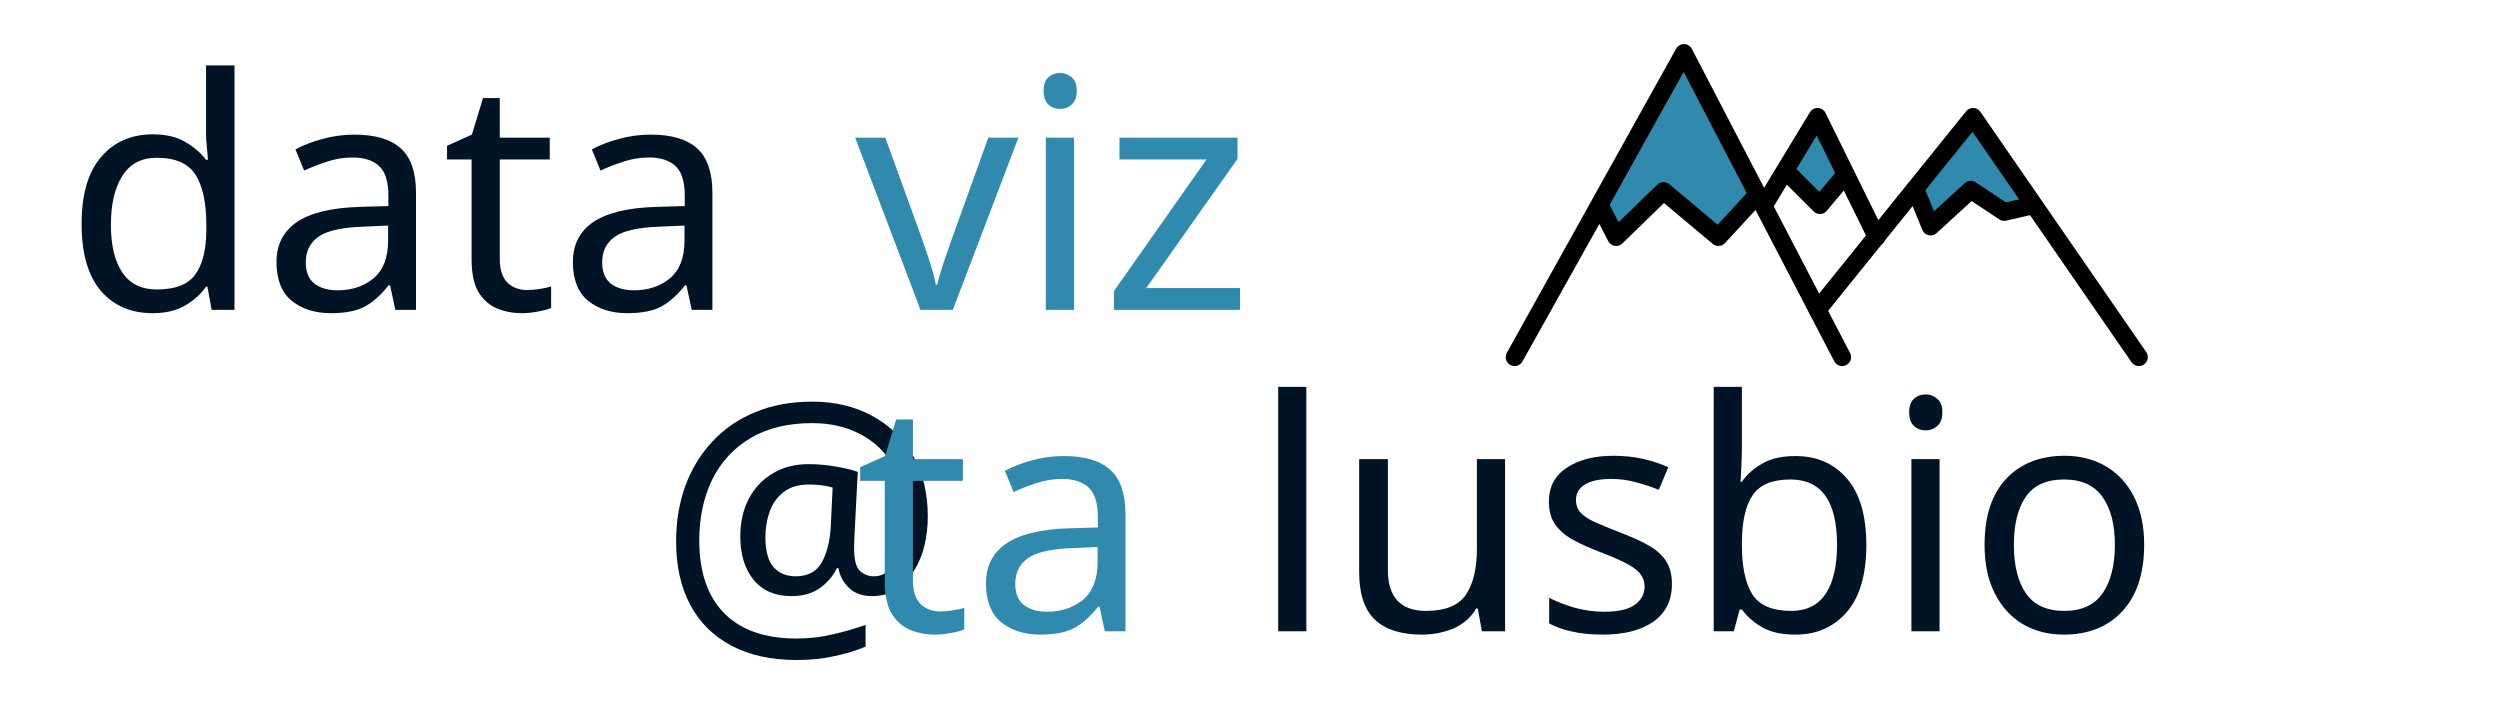
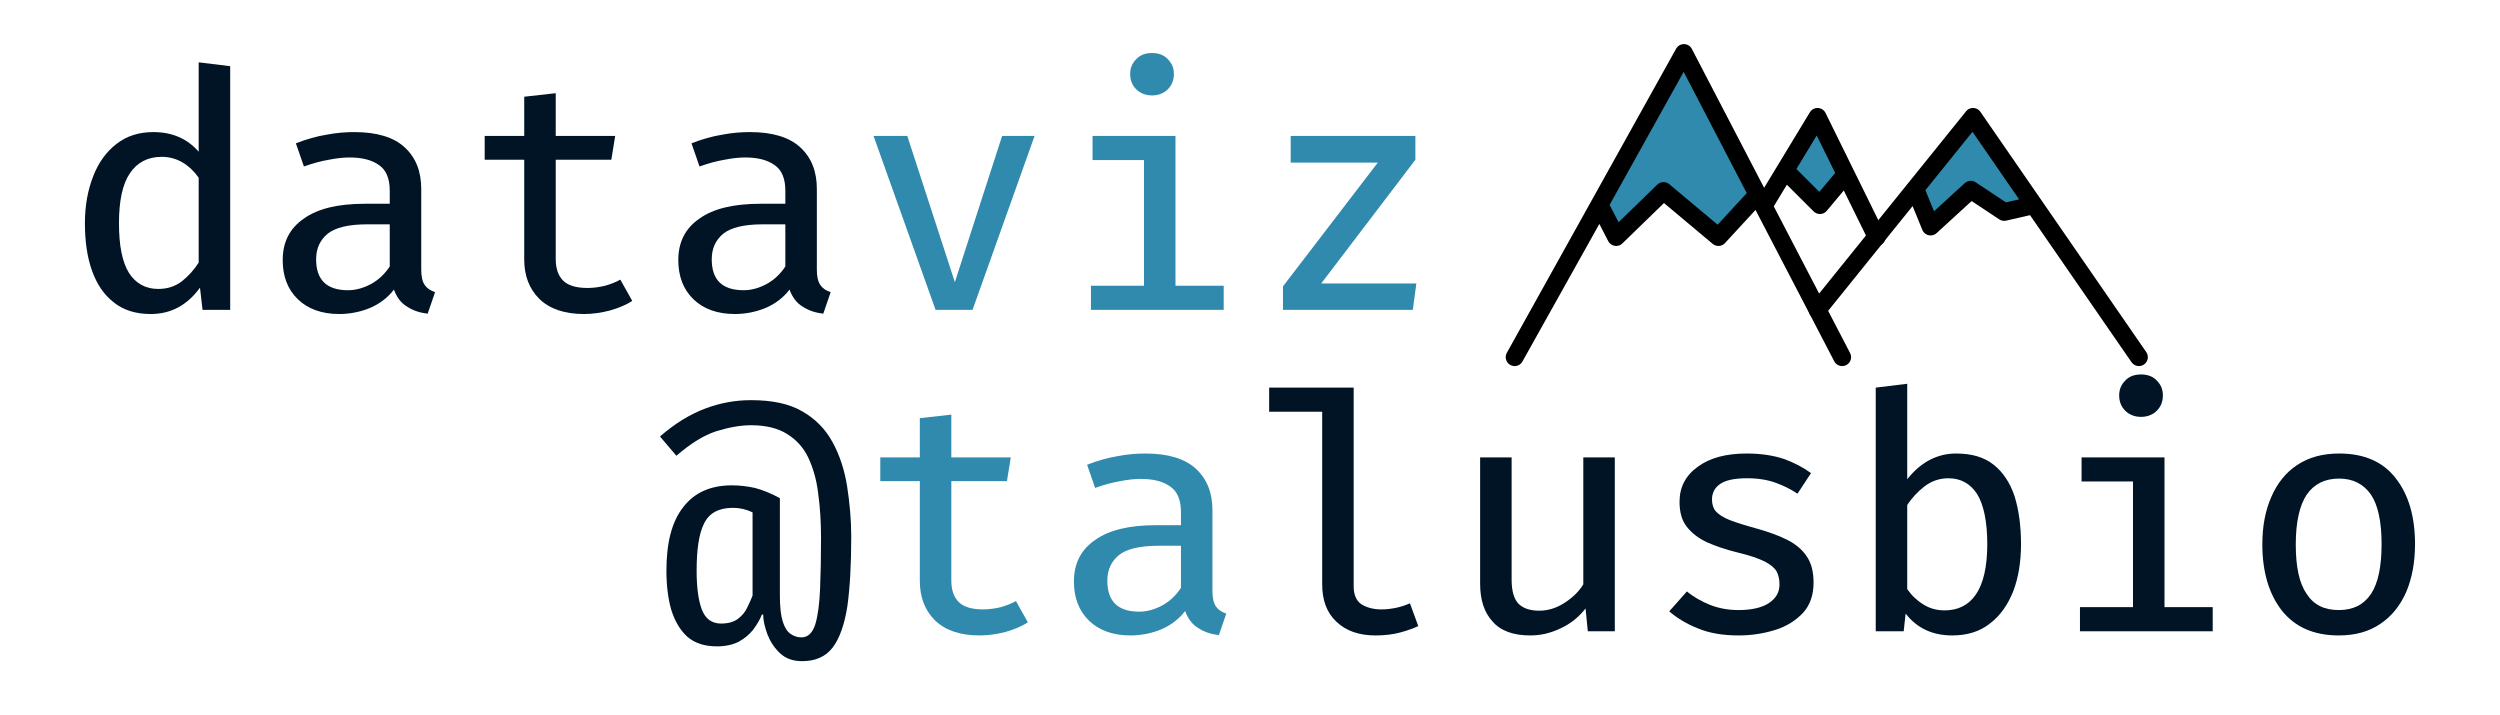
<svg xmlns="http://www.w3.org/2000/svg" width="100%" height="100%" viewBox="0 0 140 40" version="1.1" xml:space="preserve" style="fill-rule:evenodd;clip-rule:evenodd;stroke-linecap:round;stroke-linejoin:round;stroke-miterlimit:1.5;">
  <g transform="matrix(1,0,0,1,-11.3562,9.14008)">
-     <text x="14.941px" y="8.211px" style="font-family:'FiraCode-Retina', 'Fira Code';font-weight:450;font-size:18px;fill:rgb(0,20,37);">data</text>
-     <text x="59.248px" y="8.211px" style="font-family:'FiraCode-Retina', 'Fira Code';font-weight:450;font-size:18px;fill:rgb(48,138,173);">viz</text>
-     <text x="48.172px" y="26.211px" style="font-family:'FiraCode-Retina', 'Fira Code';font-weight:450;font-size:18px;fill:rgb(0,20,37);">@</text>
-     <text x="59.248px" y="26.211px" style="font-family:'FiraCode-Retina', 'Fira Code';font-weight:450;font-size:18px;fill:rgb(48,138,173);">ta</text>
-     <text x="81.402px" y="26.211px" style="font-family:'FiraCode-Retina', 'Fira Code';font-weight:450;font-size:18px;fill:rgb(0,20,37);">lusbio</text>
+     <g transform="matrix(18,0,0,18,14.9408,8.21069)">
+       <path d="M0.419,-0.77L0.517,-0.758L0.517,-0L0.431,-0L0.423,-0.069C0.384,-0.015 0.333,0.013 0.27,0.013C0.223,0.013 0.185,0.001 0.155,-0.023C0.124,-0.047 0.102,-0.08 0.087,-0.122C0.072,-0.164 0.065,-0.214 0.065,-0.27C0.065,-0.324 0.074,-0.373 0.091,-0.416C0.107,-0.458 0.132,-0.492 0.163,-0.516C0.195,-0.541 0.233,-0.553 0.278,-0.553C0.336,-0.553 0.383,-0.533 0.419,-0.492L0.419,-0.77ZM0.304,-0.476C0.261,-0.476 0.228,-0.459 0.205,-0.425C0.182,-0.391 0.171,-0.339 0.171,-0.27C0.171,-0.2 0.181,-0.149 0.202,-0.115C0.223,-0.082 0.254,-0.065 0.293,-0.065C0.322,-0.065 0.346,-0.073 0.367,-0.089C0.388,-0.106 0.405,-0.125 0.419,-0.147L0.419,-0.411C0.405,-0.431 0.388,-0.447 0.368,-0.459C0.349,-0.47 0.327,-0.476 0.304,-0.476Z" style="fill:rgb(0,20,37);fill-rule:nonzero;" />
+     </g>
+     <g transform="matrix(18,0,0,18,26.0177,8.21069)">
+       <path d="M0.496,-0.124C0.496,-0.103 0.5,-0.087 0.507,-0.077C0.514,-0.067 0.524,-0.06 0.539,-0.055L0.516,0.012C0.491,0.009 0.47,0.002 0.452,-0.01C0.433,-0.021 0.42,-0.039 0.411,-0.063C0.392,-0.038 0.367,-0.019 0.337,-0.006C0.308,0.006 0.275,0.013 0.241,0.013C0.186,0.013 0.143,-0.003 0.112,-0.033C0.08,-0.064 0.065,-0.105 0.065,-0.155C0.065,-0.211 0.087,-0.254 0.131,-0.284C0.174,-0.315 0.238,-0.33 0.32,-0.33L0.398,-0.33L0.398,-0.371C0.398,-0.408 0.387,-0.435 0.365,-0.45C0.343,-0.466 0.313,-0.474 0.273,-0.474C0.255,-0.474 0.234,-0.472 0.209,-0.467C0.185,-0.463 0.159,-0.456 0.131,-0.446L0.106,-0.518C0.139,-0.531 0.171,-0.54 0.202,-0.545C0.233,-0.551 0.262,-0.553 0.288,-0.553C0.358,-0.553 0.41,-0.537 0.444,-0.506C0.479,-0.474 0.496,-0.431 0.496,-0.376L0.496,-0.124ZM0.268,-0.061C0.293,-0.061 0.317,-0.068 0.341,-0.081C0.364,-0.094 0.383,-0.112 0.398,-0.135L0.398,-0.266L0.327,-0.266C0.27,-0.266 0.229,-0.256 0.205,-0.237C0.181,-0.217 0.169,-0.191 0.169,-0.157C0.169,-0.093 0.202,-0.061 0.268,-0.061Z" style="fill:rgb(0,20,37);fill-rule:nonzero;" />
+     </g>
+     <g transform="matrix(18,0,0,18,37.0946,8.21069)">
+       <path d="M0.537,-0.028C0.518,-0.015 0.495,-0.006 0.468,0.002C0.441,0.009 0.414,0.013 0.387,0.013C0.326,0.013 0.28,-0.003 0.248,-0.034C0.216,-0.066 0.201,-0.107 0.201,-0.157L0.201,-0.467L0.078,-0.467L0.078,-0.541L0.201,-0.541L0.201,-0.663L0.299,-0.674L0.299,-0.541L0.484,-0.541L0.472,-0.467L0.299,-0.467L0.299,-0.158C0.299,-0.128 0.307,-0.106 0.322,-0.091C0.337,-0.076 0.362,-0.068 0.398,-0.068C0.418,-0.068 0.436,-0.071 0.453,-0.075C0.47,-0.08 0.486,-0.086 0.5,-0.094L0.537,-0.028Z" style="fill:rgb(0,20,37);fill-rule:nonzero;" />
+     </g>
+     <g transform="matrix(18,0,0,18,48.1715,8.21069)">
+       <path d="M0.496,-0.124C0.496,-0.103 0.5,-0.087 0.507,-0.077C0.514,-0.067 0.524,-0.06 0.539,-0.055L0.516,0.012C0.491,0.009 0.47,0.002 0.452,-0.01C0.433,-0.021 0.42,-0.039 0.411,-0.063C0.392,-0.038 0.367,-0.019 0.337,-0.006C0.308,0.006 0.275,0.013 0.241,0.013C0.186,0.013 0.143,-0.003 0.112,-0.033C0.08,-0.064 0.065,-0.105 0.065,-0.155C0.065,-0.211 0.087,-0.254 0.131,-0.284C0.174,-0.315 0.238,-0.33 0.32,-0.33L0.398,-0.33L0.398,-0.371C0.398,-0.408 0.387,-0.435 0.365,-0.45C0.343,-0.466 0.313,-0.474 0.273,-0.474C0.255,-0.474 0.234,-0.472 0.209,-0.467C0.185,-0.463 0.159,-0.456 0.131,-0.446L0.106,-0.518C0.139,-0.531 0.171,-0.54 0.202,-0.545C0.233,-0.551 0.262,-0.553 0.288,-0.553C0.358,-0.553 0.41,-0.537 0.444,-0.506C0.479,-0.474 0.496,-0.431 0.496,-0.376L0.496,-0.124ZM0.268,-0.061C0.293,-0.061 0.317,-0.068 0.341,-0.081C0.364,-0.094 0.383,-0.112 0.398,-0.135L0.398,-0.266L0.327,-0.266C0.27,-0.266 0.229,-0.256 0.205,-0.237C0.181,-0.217 0.169,-0.191 0.169,-0.157C0.169,-0.093 0.202,-0.061 0.268,-0.061Z" style="fill:rgb(0,20,37);fill-rule:nonzero;" />
+     </g>
+     <g transform="matrix(18,0,0,18,59.2485,8.21069)">
+       <path d="M0.558,-0.541L0.365,-0L0.25,-0L0.057,-0.541L0.162,-0.541L0.31,-0.086L0.457,-0.541L0.558,-0.541Z" style="fill:rgb(48,138,173);fill-rule:nonzero;" />
+     </g>
+     <g transform="matrix(18,0,0,18,70.3254,8.21069)">
+       <path d="M0.308,-0.799C0.328,-0.799 0.345,-0.793 0.357,-0.78C0.37,-0.767 0.376,-0.752 0.376,-0.734C0.376,-0.715 0.37,-0.699 0.357,-0.686C0.345,-0.674 0.328,-0.667 0.308,-0.667C0.288,-0.667 0.271,-0.674 0.259,-0.686C0.246,-0.699 0.24,-0.715 0.24,-0.734C0.24,-0.752 0.246,-0.767 0.259,-0.78C0.271,-0.793 0.288,-0.799 0.308,-0.799ZM0.381,-0.541L0.381,-0.075L0.531,-0.075L0.531,-0L0.118,-0L0.118,-0.075L0.283,-0.075L0.283,-0.466L0.123,-0.466L0.123,-0.541L0.381,-0.541Z" style="fill:rgb(48,138,173);fill-rule:nonzero;" />
+     </g>
+     <g transform="matrix(18,0,0,18,81.4023,8.21069)">
+       <path d="M0.219,-0.082L0.515,-0.082L0.504,-0L0.1,-0L0.1,-0.073L0.395,-0.458L0.124,-0.458L0.124,-0.541L0.512,-0.541L0.512,-0.467L0.219,-0.082Z" style="fill:rgb(48,138,173);fill-rule:nonzero;" />
+     </g>
+     <g transform="matrix(18,0,0,18,48.1715,26.2107)">
+       <path d="M0.291,-0.719C0.357,-0.719 0.41,-0.708 0.451,-0.684C0.491,-0.661 0.523,-0.629 0.545,-0.588C0.567,-0.548 0.582,-0.502 0.59,-0.452C0.598,-0.401 0.603,-0.348 0.603,-0.294C0.603,-0.208 0.599,-0.136 0.591,-0.078C0.582,-0.021 0.567,0.022 0.545,0.051C0.523,0.079 0.492,0.093 0.45,0.093C0.422,0.093 0.399,0.085 0.381,0.068C0.364,0.052 0.351,0.032 0.342,0.009C0.334,-0.013 0.329,-0.034 0.329,-0.052L0.325,-0.052C0.319,-0.036 0.309,-0.02 0.298,-0.005C0.286,0.01 0.271,0.023 0.252,0.033C0.234,0.042 0.211,0.047 0.185,0.047C0.147,0.047 0.116,0.037 0.093,0.017C0.07,-0.004 0.054,-0.032 0.043,-0.067C0.033,-0.102 0.028,-0.143 0.028,-0.188C0.028,-0.276 0.045,-0.342 0.081,-0.387C0.116,-0.432 0.166,-0.454 0.232,-0.454C0.256,-0.454 0.28,-0.451 0.303,-0.446C0.326,-0.44 0.352,-0.43 0.381,-0.414L0.381,-0.111C0.381,-0.076 0.384,-0.049 0.39,-0.03C0.396,-0.011 0.404,0.001 0.414,0.008C0.424,0.015 0.435,0.019 0.448,0.019C0.468,0.019 0.482,0.006 0.491,-0.021C0.499,-0.047 0.504,-0.084 0.506,-0.131C0.508,-0.178 0.509,-0.231 0.509,-0.291C0.509,-0.341 0.506,-0.387 0.5,-0.43C0.495,-0.472 0.484,-0.509 0.469,-0.541C0.454,-0.572 0.432,-0.596 0.403,-0.614C0.374,-0.632 0.337,-0.641 0.291,-0.641C0.257,-0.641 0.221,-0.634 0.182,-0.622C0.143,-0.609 0.103,-0.584 0.059,-0.546L0.008,-0.606C0.054,-0.646 0.101,-0.675 0.149,-0.693C0.197,-0.711 0.244,-0.719 0.291,-0.719ZM0.235,-0.384C0.191,-0.384 0.161,-0.368 0.145,-0.335C0.129,-0.303 0.122,-0.254 0.122,-0.188C0.122,-0.138 0.127,-0.098 0.138,-0.068C0.149,-0.039 0.169,-0.024 0.198,-0.024C0.22,-0.024 0.238,-0.029 0.251,-0.039C0.264,-0.049 0.274,-0.061 0.28,-0.075C0.287,-0.089 0.292,-0.101 0.296,-0.111L0.296,-0.37C0.277,-0.379 0.257,-0.384 0.235,-0.384Z" style="fill:rgb(0,20,37);fill-rule:nonzero;" />
+     </g>
+     <g transform="matrix(18,0,0,18,59.2485,26.2107)">
+       <path d="M0.537,-0.028C0.518,-0.015 0.495,-0.006 0.468,0.002C0.441,0.009 0.414,0.013 0.387,0.013C0.326,0.013 0.28,-0.003 0.248,-0.034C0.216,-0.066 0.201,-0.107 0.201,-0.157L0.201,-0.467L0.078,-0.467L0.078,-0.541L0.201,-0.541L0.201,-0.663L0.299,-0.674L0.299,-0.541L0.484,-0.541L0.472,-0.467L0.299,-0.467L0.299,-0.158C0.299,-0.128 0.307,-0.106 0.322,-0.091C0.337,-0.076 0.362,-0.068 0.398,-0.068C0.418,-0.068 0.436,-0.071 0.453,-0.075C0.47,-0.08 0.486,-0.086 0.5,-0.094L0.537,-0.028Z" style="fill:rgb(48,138,173);fill-rule:nonzero;" />
+     </g>
+     <g transform="matrix(18,0,0,18,70.3254,26.2107)">
+       <path d="M0.496,-0.124C0.496,-0.103 0.5,-0.087 0.507,-0.077C0.514,-0.067 0.524,-0.06 0.539,-0.055L0.516,0.012C0.491,0.009 0.47,0.002 0.452,-0.01C0.433,-0.021 0.42,-0.039 0.411,-0.063C0.392,-0.038 0.367,-0.019 0.337,-0.006C0.308,0.006 0.275,0.013 0.241,0.013C0.186,0.013 0.143,-0.003 0.112,-0.033C0.08,-0.064 0.065,-0.105 0.065,-0.155C0.065,-0.211 0.087,-0.254 0.131,-0.284C0.174,-0.315 0.238,-0.33 0.32,-0.33L0.398,-0.33L0.398,-0.371C0.398,-0.408 0.387,-0.435 0.365,-0.45C0.343,-0.466 0.313,-0.474 0.273,-0.474C0.255,-0.474 0.234,-0.472 0.209,-0.467C0.185,-0.463 0.159,-0.456 0.131,-0.446L0.106,-0.518C0.139,-0.531 0.171,-0.54 0.202,-0.545C0.233,-0.551 0.262,-0.553 0.288,-0.553C0.358,-0.553 0.41,-0.537 0.444,-0.506C0.479,-0.474 0.496,-0.431 0.496,-0.376L0.496,-0.124ZM0.268,-0.061C0.293,-0.061 0.317,-0.068 0.341,-0.081C0.364,-0.094 0.383,-0.112 0.398,-0.135L0.398,-0.266L0.327,-0.266C0.27,-0.266 0.229,-0.256 0.205,-0.237C0.181,-0.217 0.169,-0.191 0.169,-0.157C0.169,-0.093 0.202,-0.061 0.268,-0.061Z" style="fill:rgb(48,138,173);fill-rule:nonzero;" />
+     </g>
+     <g transform="matrix(18,0,0,18,81.4023,26.2107)">
+       <path d="M0.32,-0.758L0.32,-0.139C0.32,-0.114 0.328,-0.095 0.344,-0.084C0.36,-0.074 0.381,-0.068 0.406,-0.068C0.422,-0.068 0.438,-0.07 0.452,-0.073C0.467,-0.076 0.481,-0.081 0.495,-0.087L0.521,-0.016C0.505,-0.009 0.487,-0.002 0.464,0.004C0.442,0.01 0.416,0.013 0.388,0.013C0.337,0.013 0.296,-0.001 0.266,-0.03C0.236,-0.058 0.222,-0.097 0.222,-0.147L0.222,-0.683L0.057,-0.683L0.057,-0.758L0.32,-0.758Z" style="fill:rgb(0,20,37);fill-rule:nonzero;" />
+     </g>
+     <g transform="matrix(18,0,0,18,92.4792,26.2107)">
+       <path d="M0.196,-0.541L0.196,-0.16C0.196,-0.126 0.203,-0.101 0.217,-0.086C0.231,-0.072 0.252,-0.064 0.282,-0.064C0.309,-0.064 0.335,-0.072 0.36,-0.088C0.385,-0.104 0.405,-0.123 0.419,-0.146L0.419,-0.541L0.517,-0.541L0.517,-0L0.433,-0L0.426,-0.071C0.405,-0.044 0.379,-0.023 0.348,-0.009C0.317,0.006 0.286,0.013 0.254,0.013C0.202,0.013 0.162,-0.001 0.137,-0.03C0.111,-0.058 0.098,-0.097 0.098,-0.148L0.098,-0.541L0.196,-0.541Z" style="fill:rgb(0,20,37);fill-rule:nonzero;" />
+     </g>
+     <g transform="matrix(18,0,0,18,103.556,26.2107)">
+       <path d="M0.287,-0.066C0.326,-0.066 0.358,-0.073 0.38,-0.087C0.403,-0.102 0.414,-0.121 0.414,-0.146C0.414,-0.161 0.411,-0.175 0.405,-0.186C0.399,-0.197 0.387,-0.207 0.368,-0.217C0.35,-0.226 0.322,-0.236 0.284,-0.245C0.247,-0.254 0.215,-0.265 0.188,-0.277C0.161,-0.29 0.14,-0.306 0.125,-0.326C0.11,-0.345 0.103,-0.371 0.103,-0.403C0.103,-0.448 0.122,-0.485 0.16,-0.512C0.198,-0.54 0.249,-0.553 0.312,-0.553C0.357,-0.553 0.395,-0.547 0.428,-0.536C0.461,-0.524 0.489,-0.509 0.512,-0.492L0.47,-0.428C0.449,-0.442 0.427,-0.453 0.402,-0.462C0.377,-0.471 0.348,-0.476 0.314,-0.476C0.274,-0.476 0.246,-0.47 0.229,-0.458C0.212,-0.446 0.204,-0.43 0.204,-0.41C0.204,-0.395 0.208,-0.382 0.216,-0.373C0.225,-0.363 0.239,-0.354 0.259,-0.346C0.28,-0.338 0.308,-0.329 0.345,-0.319C0.38,-0.309 0.411,-0.298 0.437,-0.285C0.463,-0.272 0.484,-0.255 0.498,-0.234C0.513,-0.213 0.52,-0.185 0.52,-0.151C0.52,-0.113 0.509,-0.081 0.487,-0.057C0.464,-0.033 0.436,-0.015 0.4,-0.004C0.365,0.007 0.327,0.013 0.287,0.013C0.238,0.013 0.196,0.006 0.16,-0.009C0.125,-0.023 0.095,-0.041 0.071,-0.062L0.126,-0.124C0.146,-0.107 0.171,-0.093 0.198,-0.082C0.226,-0.071 0.255,-0.066 0.287,-0.066Z" style="fill:rgb(0,20,37);fill-rule:nonzero;" />
+     </g>
+     <g transform="matrix(18,0,0,18,114.633,26.2107)">
+       <path d="M0.196,-0.473C0.216,-0.498 0.238,-0.518 0.264,-0.532C0.29,-0.546 0.318,-0.553 0.348,-0.553C0.396,-0.553 0.435,-0.542 0.465,-0.518C0.494,-0.495 0.516,-0.462 0.53,-0.42C0.543,-0.378 0.55,-0.328 0.55,-0.271C0.55,-0.216 0.542,-0.167 0.526,-0.125C0.509,-0.082 0.485,-0.048 0.453,-0.024C0.422,0.001 0.382,0.013 0.336,0.013C0.274,0.013 0.226,-0.01 0.191,-0.055L0.185,-0L0.098,-0L0.098,-0.758L0.196,-0.77L0.196,-0.473ZM0.312,-0.065C0.354,-0.065 0.387,-0.081 0.41,-0.115C0.433,-0.149 0.445,-0.201 0.445,-0.271C0.445,-0.341 0.434,-0.393 0.414,-0.426C0.393,-0.459 0.363,-0.476 0.324,-0.476C0.296,-0.476 0.271,-0.467 0.25,-0.451C0.228,-0.434 0.21,-0.414 0.196,-0.393L0.196,-0.131C0.21,-0.111 0.227,-0.095 0.247,-0.083C0.266,-0.071 0.288,-0.065 0.312,-0.065Z" style="fill:rgb(0,20,37);fill-rule:nonzero;" />
+     </g>
+     <g transform="matrix(18,0,0,18,125.71,26.2107)">
+       <path d="M0.308,-0.799C0.328,-0.799 0.345,-0.793 0.357,-0.78C0.37,-0.767 0.376,-0.752 0.376,-0.734C0.376,-0.715 0.37,-0.699 0.357,-0.686C0.345,-0.674 0.328,-0.667 0.308,-0.667C0.288,-0.667 0.271,-0.674 0.259,-0.686C0.246,-0.699 0.24,-0.715 0.24,-0.734C0.24,-0.752 0.246,-0.767 0.259,-0.78C0.271,-0.793 0.288,-0.799 0.308,-0.799ZM0.381,-0.541L0.381,-0.075L0.531,-0.075L0.531,-0L0.118,-0L0.118,-0.075L0.283,-0.075L0.283,-0.466L0.123,-0.466L0.123,-0.541L0.381,-0.541Z" style="fill:rgb(0,20,37);fill-rule:nonzero;" />
+     </g>
+     <g transform="matrix(18,0,0,18,136.787,26.2107)">
+       <path d="M0.309,-0.553C0.386,-0.553 0.445,-0.528 0.485,-0.476C0.525,-0.425 0.545,-0.357 0.545,-0.271C0.545,-0.215 0.536,-0.166 0.518,-0.123C0.499,-0.08 0.473,-0.047 0.437,-0.023C0.402,0.001 0.359,0.013 0.308,0.013C0.23,0.013 0.172,-0.013 0.131,-0.064C0.091,-0.115 0.07,-0.184 0.07,-0.27C0.07,-0.326 0.079,-0.375 0.098,-0.418C0.116,-0.46 0.143,-0.494 0.178,-0.517C0.214,-0.541 0.257,-0.553 0.309,-0.553ZM0.309,-0.475C0.264,-0.475 0.231,-0.458 0.208,-0.425C0.186,-0.392 0.174,-0.34 0.174,-0.27C0.174,-0.2 0.185,-0.149 0.208,-0.116C0.23,-0.082 0.263,-0.066 0.308,-0.066C0.352,-0.066 0.385,-0.082 0.408,-0.116C0.43,-0.149 0.441,-0.201 0.441,-0.271C0.441,-0.341 0.43,-0.392 0.408,-0.425C0.385,-0.458 0.352,-0.475 0.309,-0.475Z" style="fill:rgb(0,20,37);fill-rule:nonzero;" />
+     </g>
  </g>
  <path d="M103.161,20L94.3,2.969L84.82,20L89.581,11.485L90.505,13.273L93.158,10.697L96.232,13.273L98.424,10.895L103.161,20Z" style="fill:rgb(48,138,173);stroke:black;stroke-width:1px;" />
  <path d="M103.362,9.757L101.917,11.485L99.967,9.54L98.809,11.453L101.781,6.546L105.093,13.273L103.362,9.757Z" style="fill:rgb(48,138,173);stroke:black;stroke-width:1px;" />
  <path d="M119.778,20L110.49,6.546L101.781,17.347L107.248,10.567L108.114,12.685L110.362,10.625L112.235,11.868L113.899,11.485L119.778,20Z" style="fill:rgb(48,138,173);stroke:black;stroke-width:1px;" />
</svg>
